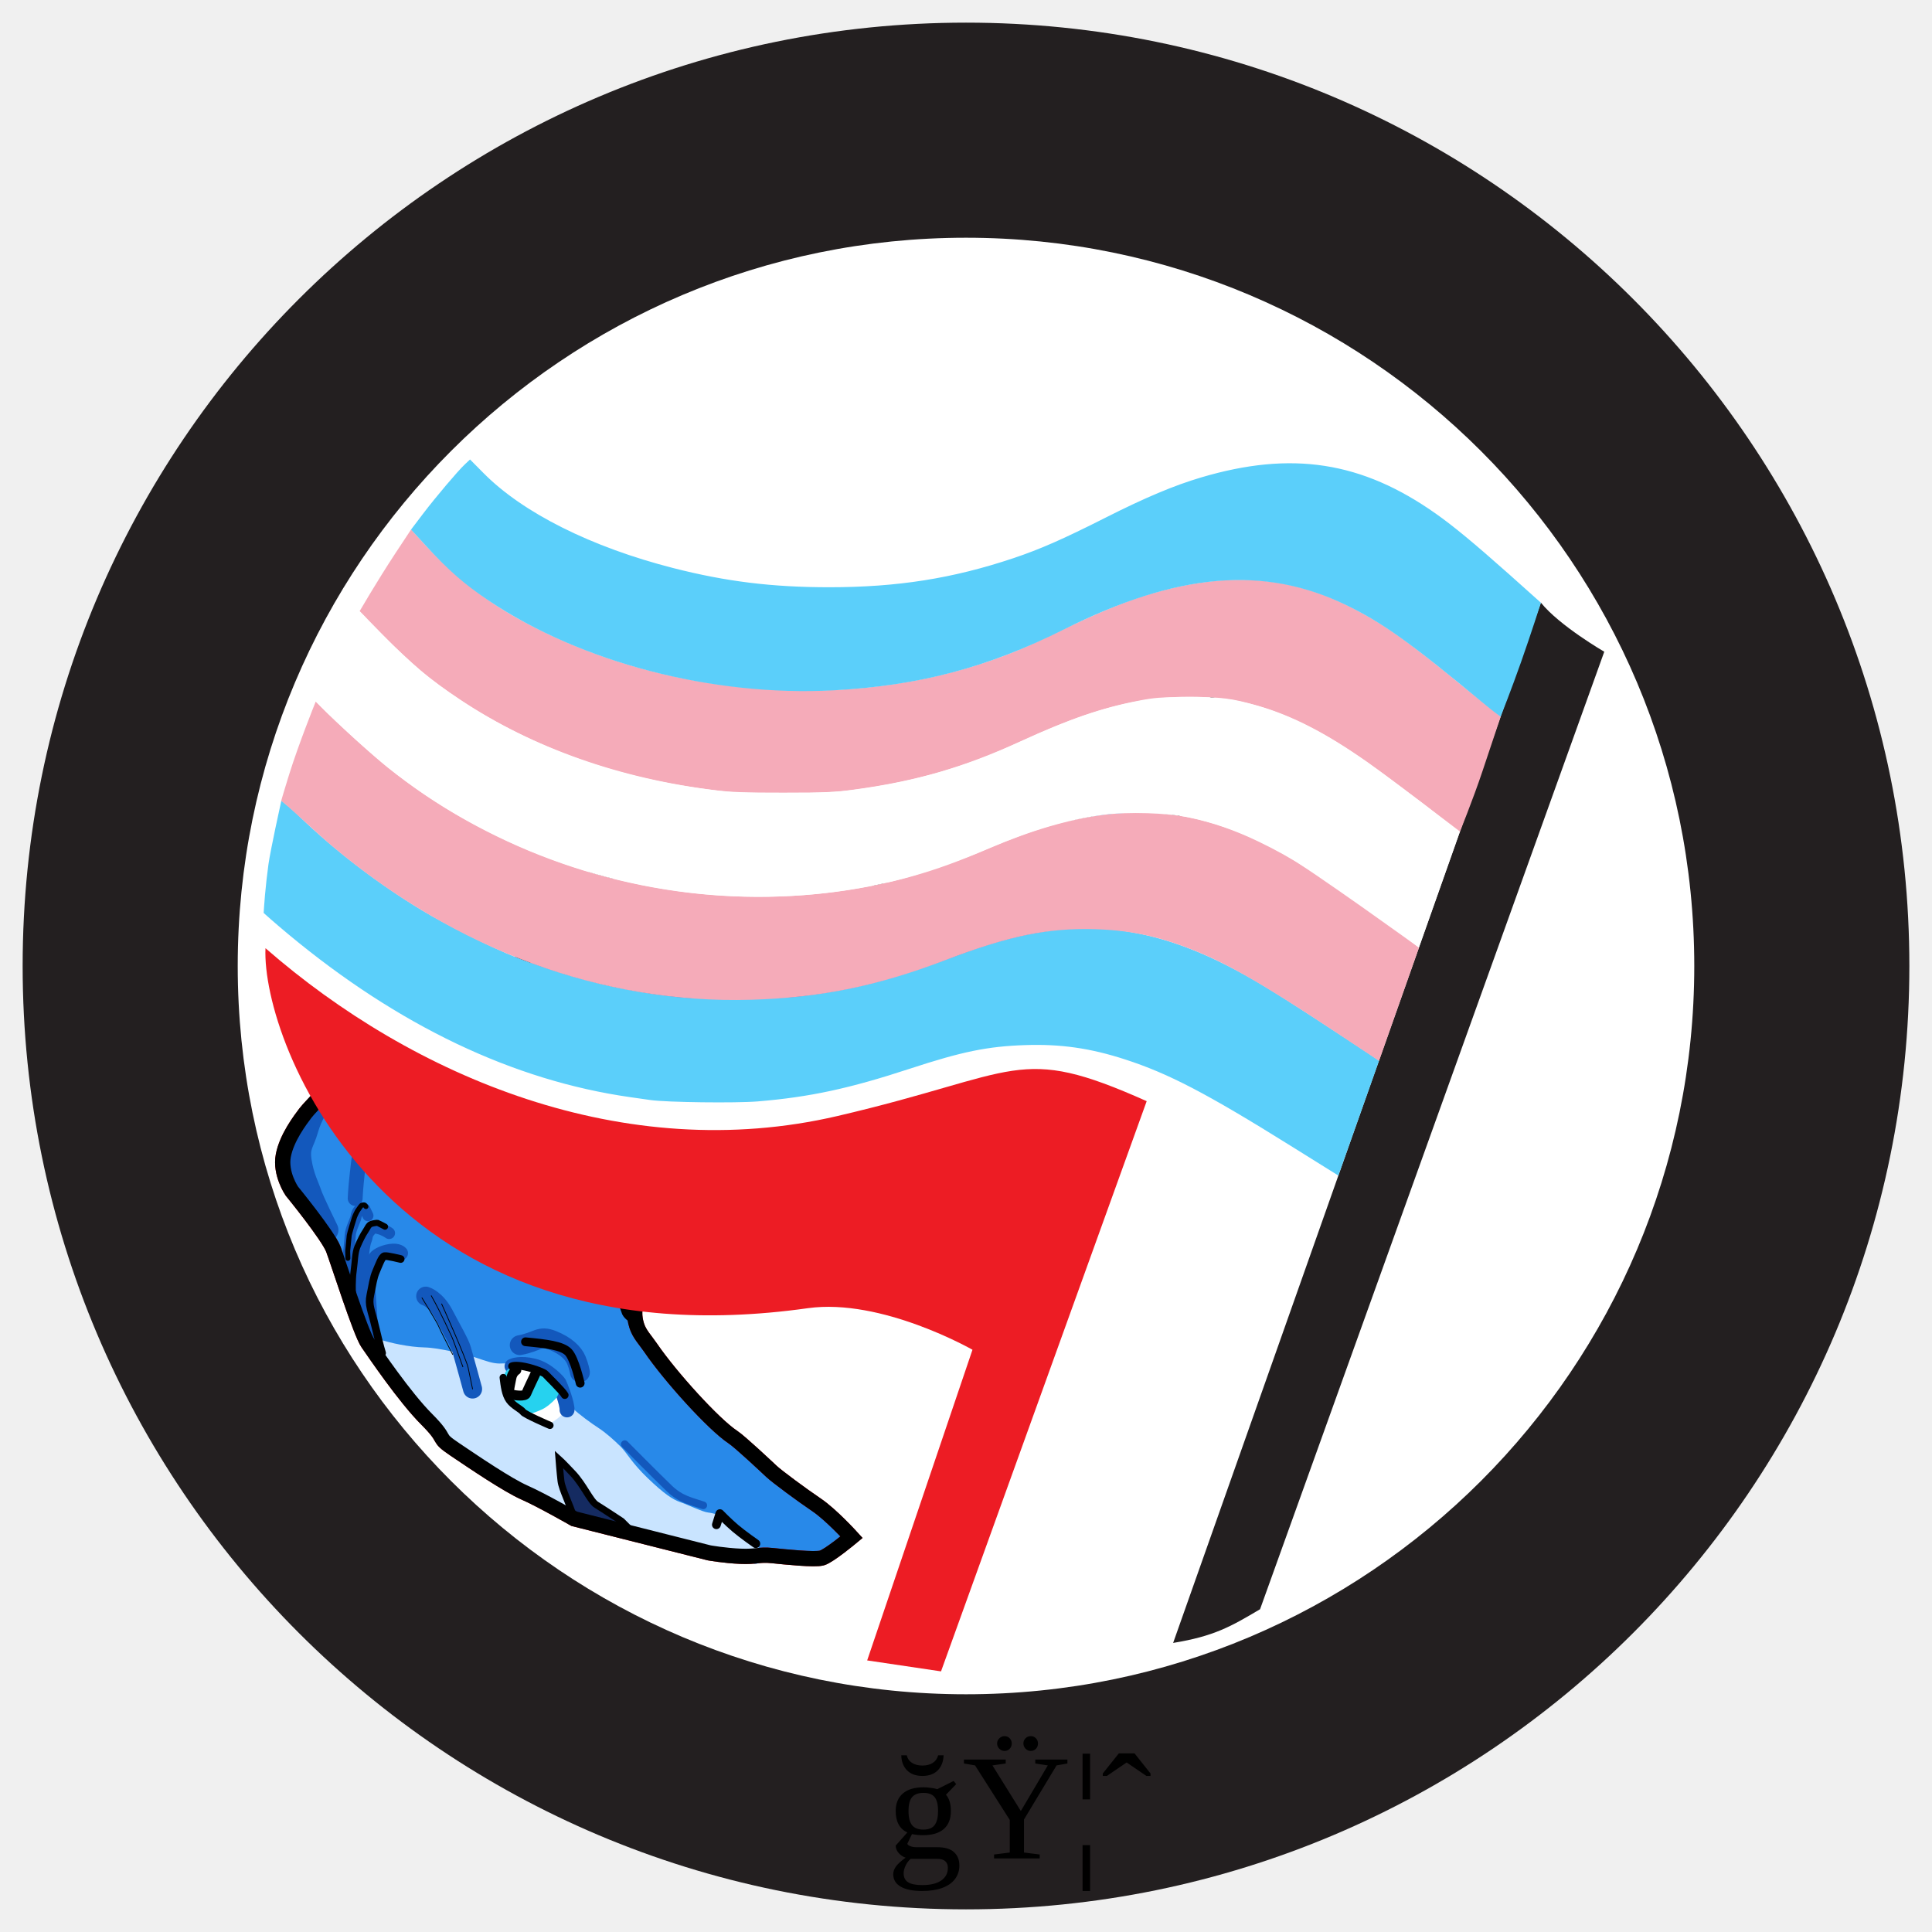
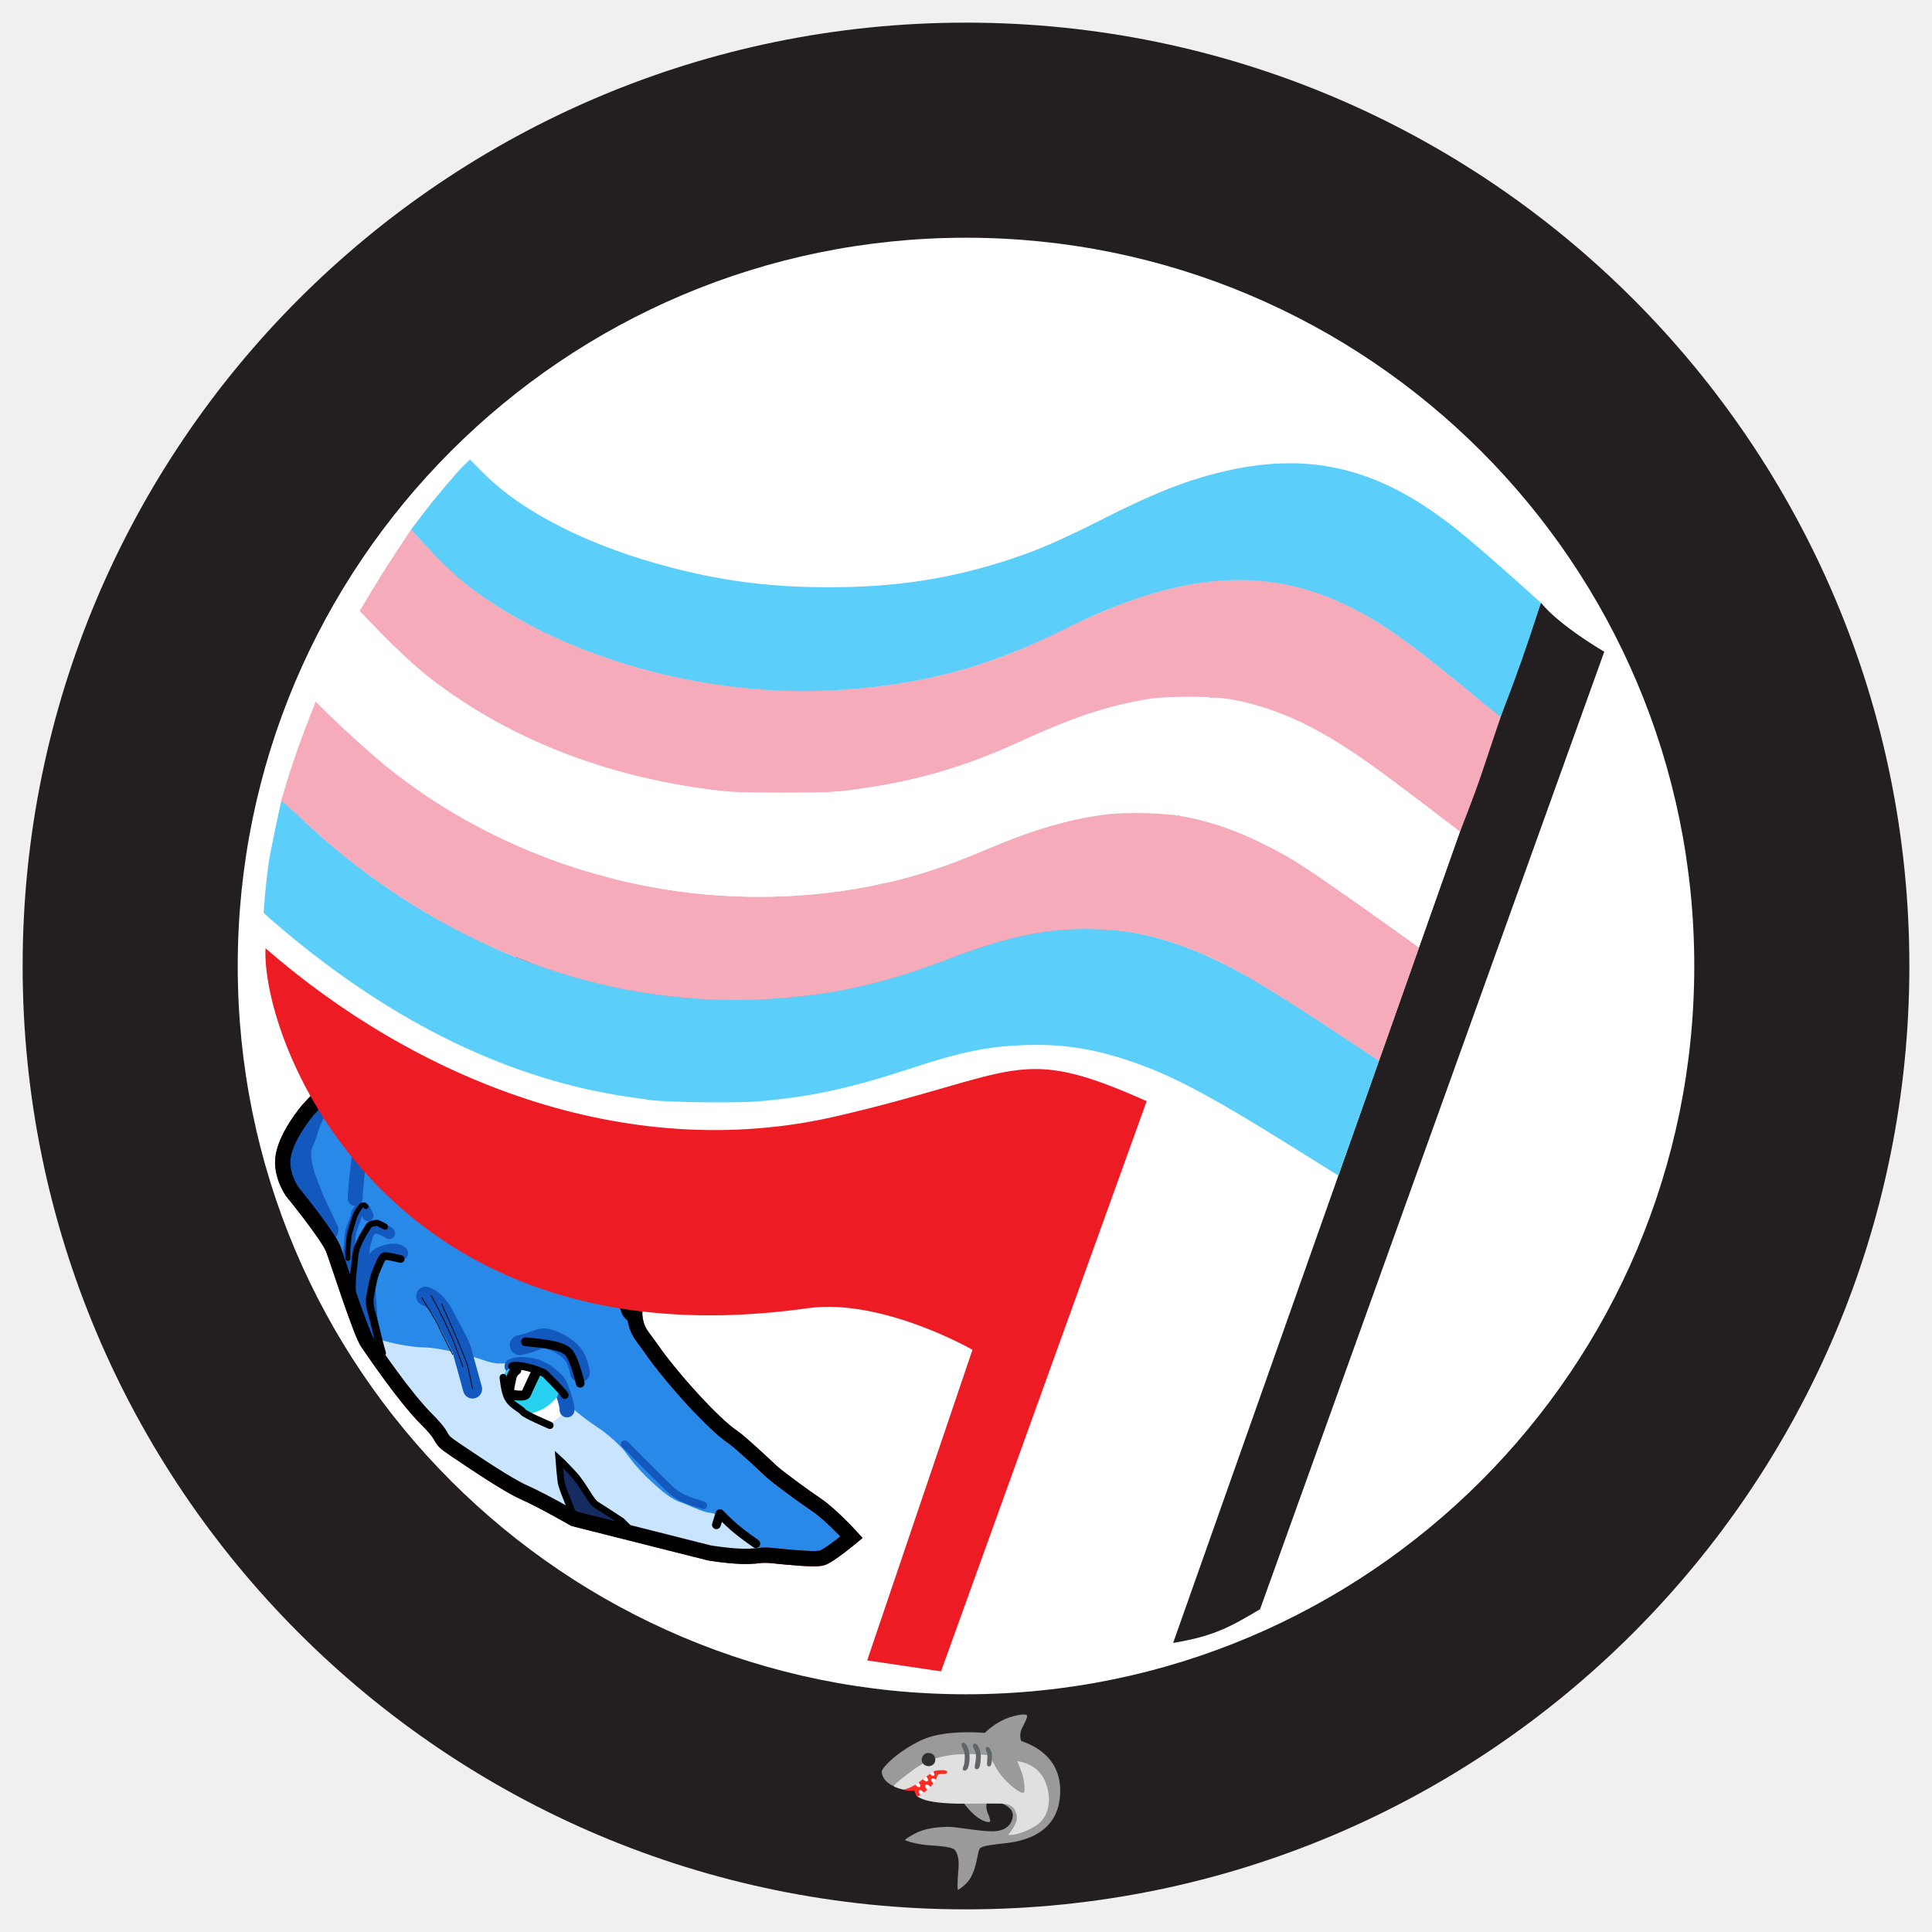
<svg xmlns="http://www.w3.org/2000/svg" baseProfile="tiny-ps" version="1.2" viewBox="0 0 1024 1024">
  <circle cx="512" cy="512" r="500" fill="#231f20" />
  <circle cx="512" cy="512" r="386" fill="#fff" />
  <g transform="matrix(7.64358 0 0 7.64358 -275.615 -378.31)">
    <path fill="#2889e9" stroke="#c80000" stroke-width="1.058" d="M119.937 98.492s-1.63.897-2.268 1.512c-.638.614-3.095 2.787-3.331 3.07-.236.284-2.528 2.08-2.693 2.34-.166.26-2.882 3.496-3.119 3.85-.236.354-2.575 3.732-2.905 3.992-.331.26-3.024.095-3.945.26-.922.166-1.158.355-1.725.33-.567-.023-1.724-.094-1.89-.259-.165-.165-.496-.496-.52-.709-.023-.212.166-1.63.166-1.63s-.52.024-.756.095c-.236.07-2.244 1.44-2.244 1.44l-1.583 1.111s-.449.425-.732.425c-.284 0-2.599-.047-3.638.095-1.04.142-4.725.803-5.174.898-.449.094-1.417.425-1.819.472-.402.047-2.551.307-2.906.33l-1.346.095s-.355-.827-.284-1.96c.071-1.134.473-3.166.567-3.426.095-.26.284-.543.284-.543s-.898.047-1.465.425c-.567.378-1.913 1.583-2.575 2.74-.661 1.158-2.032 2.977-2.268 3.544-.236.567-.874.898-1.275 1.157-.402.26-1.536.993-1.961 1.229-.425.236-2.457 2.268-2.67 2.575-.212.307-1.771 2.268-2.031 2.598-.26.331-1.418 2.457-1.418 2.457s-.189-.543-.118-.85c.071-.307.78-1.654.803-1.866.024-.213.426-1.725.402-2.268-.024-.544-.213-1.158-.213-1.158l-3.449 3.095s-2.244 2.244-2.598 2.716c-.355.473-1.3 1.701-1.536 2.953-.236 1.252.59 2.457.59 2.457s2.529 3.095 2.883 4.04c.354.945 1.89 5.788 2.386 6.496.496.71 2.551 3.757 4.087 5.292 1.535 1.536.567 1.158 1.937 2.079 1.37.921 3.662 2.48 4.843 3 1.18.52 3.449 1.82 3.449 1.82l9.355 2.361s1.063.19 2.173.237c1.11.047 1.276-.142 2.197-.048.921.095 2.953.308 3.449.166s2.055-1.441 2.055-1.441-1.417-1.56-2.433-2.244c-1.016-.686-2.74-1.961-3.118-2.316-.378-.354-2.183-2.053-2.68-2.381-1.316-.865-4.335-4.188-5.712-6.207-.354-.52-.774-.939-.957-1.528-.426-1.37.277-1.955.183-2.735-.095-.78-.52-4.205-.52-4.205s.855.498 1.34.734c.484.236 1.164.613 1.566.447.401-.165.992-1.157 1.228-1.417s2.129-2.19 2.599-2.764c.47-.574 1.476-1.894 1.913-2.315.438-.421.922-.921 1.205-1.181.284-.26 3.567-2.646 3.567-2.646s-.838-.095-1.937-.106c0 0 .546-.349 1.146-.626.788-.366 2.41-1.548 3.118-1.997.709-.448 1.217-.838 1.76-.91.543-.07 3.32-.188 3.78-.105.46.082.614.106.567-.13-.047-.237-.355-.733-.177-.827.177-.095.555-.33.956-.295.402.035.603.047.768.236.166.189.437.968.827 1.417.39.45.614 1.181 1.3 1.973.684.791 1.05 1.535 1.913 2.126.862.59 1.748.933 1.748.933s-.508-.732-.543-1.724c-.036-.993-.119-2.41.283-4.111.402-1.7 1.24-3.33 1.453-3.744.213-.414.709-2.103 2.067-3.627 1.358-1.523 3.154-3.886 3.65-4.689.496-.803 1.063-1.807 1.216-2.303.154-.496.225-1.713.248-1.937.024-.225 0-.508.095-.614.094-.107.98-.804 1.158-1.182.177-.378.72-2.138.79-2.386.072-.248.485-1.464.52-1.641.036-.178-.058-.567-.058-.567z" />
    <path fill="none" stroke="#1358bc" stroke-linecap="round" stroke-linejoin="round" stroke-width=".979" d="M88.45 157.435l-2.306-2.439" />
    <path fill="#c9e4ff" d="M81.903 128.234l-.87 1.188-1.838.184-.117-1.504s.401-.885.719-1.252c.317-.368.55-.619.601-.786.05-.167.267-.6.418-.718.15-.117 1.152-.935 1.603-1.22.451-.283.785-.734 1.337-.951.55-.218 1.219-.468 1.503-.502.284-.033 2.255-.2 2.372-.116.117.083.15.15.267.133.117-.017 1.37-.267 1.454-.267.083 0 1.737-.451 1.904-.518.167-.067 1.904-.618 2.021-.618.117 0 .601-.184.869-.2.267-.017.768.016.952.033.184.017 1.286.017 1.587.033.3.017.701.034.701.034l-1.503.969-3.558 2.555-2.155.635-3.307.485-3.842 1.47zM62.378 142.372c.744.248 2.055.532 3.106.555 1.052.024 2.8.485 3.308.626.508.142 1.04.378 1.559.461.52.083.685-.047 1.228.071.544.118 2.126.78 2.67 1.276.543.496 1.134 1.393 1.535 1.795.402.402 1.323 1.063 1.796 1.37.472.307 1.063.827 1.512 1.276.448.449.767 1.122 1.89 2.197 1.122 1.075 1.724 1.476 2.244 1.654.52.177 1.559.685 1.925.72.366.035 1.051.26 1.051.26l2.268 1.902.437.65-3.933-.272-7.536-1.867s-2.67-1.069-3.003-1.035c-.335.033-5.814-3.341-5.814-3.341s-2.84-2.172-2.84-2.439c0-.267-3.226-4.914-3.226-4.914z" />
    <path fill="#1358bc" d="M75.146 122.694s.296.083.945-.047c.65-.13 1.276-.307 1.619-.496.342-.19.956-.697 1.098-.768.142-.071.13.012.26-.071.13-.083.744-.709 1.004-.98.26-.272.957-.816 1.193-1.075.236-.26.472-.567.437-.874-.036-.308-.106-.414-.33-.544-.225-.13-.438-.26-.686-.26-.248 0-1.028.083-1.217.118-.188.036-.661.083-.803.119-.141.035-.46.094-.46.094l-.591-.933-.378-1.571.095-2.114.342-2.056-.496-.248-.248.142s-.319.59-.437.898c-.118.307-.26.697-.366.91-.107.212-.236.448-.343.755a8.574 8.574 0 00-.295 1.264c-.047.343-.083.815-.224 1.3a12.694 12.694 0 00-.378 1.783c-.083.626-.308 1.5-.32 2.209-.011.709-.047 1.086.012 1.453.06.366.048.661.142.756a1 1 0 00.225.189c.082.047.2.047.2.047z" />
    <path fill="none" stroke="#1358bc" stroke-linecap="round" stroke-linejoin="round" stroke-width="1.005" d="M79.198 127.017s-.177.142-.248.532c-.071.39-.142 1.11-.012 1.535.13.425.13.473.46.567.331.095 1.37-.094 1.713-.33.343-.237.792-1.087.792-1.087" />
    <path fill="#152b61" stroke="#000" stroke-linecap="round" stroke-width=".476" d="M75.879 154.81c-.284-.968-.85-2.032-.922-2.622-.07-.59-.141-1.512-.141-1.512s.212.189.968.992c.756.803 1.205 1.914 1.63 2.174.425.26 1.748 1.133 1.748 1.133l.662.662z" />
    <path fill="none" stroke="#1358bc" stroke-linecap="round" stroke-linejoin="round" stroke-width=".741" d="M78.11 133.64s.317-.434.684-.493c.368-.058.318-.192.552-.008.234.184.259 1.153.259 1.153l.359 2.372" />
    <path fill="none" stroke="#1358bc" stroke-linecap="round" stroke-width="1.032" d="M62.975 121.738s.117.668-.05 1.704-.785 3.19-.985 3.708c-.2.518-.618.835-.785 1.504-.167.668-.318 2.138-.385 2.806-.066.668-.083 1.136-.083 1.136" />
    <path fill="#1358bc" d="M91.718 125.647s-.638.118-1.464.579c-.827.46-1.784 1.18-2.256 1.5-.473.319-1.418 1.134-1.82 1.618-.401.484-1.955 2.483-2.59 2.951-.634.468-1 1.183-1.72 1.325-.721.142-1.04.26-1.383.035-.342-.224-.744-.508-.744-.508l-.059.296.437 1.37 1.925.72 1.595-.815 2.339-3.035 2.031-2.21 1.571-1.57 2.091-1.595.65-.52z" />
    <path fill="none" stroke="#1358bc" stroke-linecap="round" stroke-linejoin="round" stroke-width=".9" d="M76.8 137.636s.26-.26.567-.496c.307-.237.366-.32.508-.225.142.095.697.614.815.85.118.237.602 1.902.602 1.902l.45.945" />
    <path fill="none" stroke="#1358bc" stroke-linecap="round" stroke-linejoin="round" stroke-width=".847" d="M76.706 135.402s.385-.35.719-.601c.334-.25.568-.435.785-.3.217.133.434.567.551.784.117.217.35 1.053.4 1.203.051.15.77 2.422.77 2.422" />
    <path fill="#1358bc" d="M108.495 125.647s-.468.033-1.136-.969c-.668-1.002-1.136-2.172-1.604-2.706-.468-.535-.885-1.47-1.403-1.988s-1.22-.585-1.22-.585-1.286.117-1.72.318c-.434.2-.685.434-.702.534-.016.1.117.25.1.318-.016.067 0-.084-.617-.017-.618.067-1.921.3-2.155.367-.234.067-.535.117-.718.234-.184.117.167.501.167.501l2.539.117 1.403-.434.133-.752 1.003-.384 1.019.802 2.071 3.157 2.372 2.188z" />
    <path fill="none" stroke="#1358bc" stroke-linecap="round" stroke-linejoin="round" stroke-width=".979" d="M63.86 136.388s-.183-.234-.734-.15c-.552.083-1.053.35-1.103.584-.05.234-.5 1.487-.467 1.62.033.134.217 2.99.217 2.99l.083 1.32" />
    <path fill="none" stroke="#1358bc" stroke-linecap="round" stroke-linejoin="round" stroke-width=".82" d="M63.042 135.001s-.317-.234-.718-.334c-.401-.1-.317-.117-.468.017-.15.134-.334.334-.367.585-.034.25-.134.2-.234 1.085-.1.886-.234 2.74-.234 3.024 0 .284-.033 1.086-.033 1.086" />
    <path fill="none" stroke="#1358bc" stroke-linecap="round" stroke-width=".767" d="M61.572 133.79s-.067-.133-.142-.292c-.075-.159-.058-.192-.15-.2-.092-.009-.097-.086-.267.041s-.25.368-.268.543c-.016.176-.384.835-.4 1.278-.017.443-.164 1.59-.164 1.59l-.129 1.066" />
    <path fill="none" stroke="#1358bc" stroke-linecap="round" stroke-linejoin="round" stroke-width="1.587" d="M58.181 126.031s-.568.785-.835 1.754-.635 1.153-.468 2.238c.167 1.086.535 1.754.702 2.255.167.502 1.152 2.506 1.152 2.506" />
    <path fill="none" stroke="#000" stroke-width="1.058" d="M119.937 98.492s-1.63.897-2.268 1.512c-.638.614-3.095 2.787-3.331 3.07-.236.284-2.528 2.08-2.693 2.34-.166.26-2.882 3.496-3.119 3.85-.236.354-2.575 3.732-2.905 3.992-.331.26-3.024.095-3.945.26-.922.166-1.158.355-1.725.33-.567-.023-1.724-.094-1.89-.259-.165-.165-.496-.496-.52-.709-.023-.212.166-1.63.166-1.63s-.52.024-.756.095c-.236.07-2.244 1.44-2.244 1.44l-1.583 1.111s-.449.425-.732.425c-.284 0-2.599-.047-3.638.095-1.04.142-4.725.803-5.174.898-.449.094-1.417.425-1.819.472-.402.047-2.551.307-2.906.33l-1.346.095s-.355-.827-.284-1.96c.071-1.134.473-3.166.567-3.426.095-.26.284-.543.284-.543s-.898.047-1.465.425c-.567.378-1.913 1.583-2.575 2.74-.661 1.158-2.032 2.977-2.268 3.544-.236.567-.874.898-1.275 1.157-.402.26-1.536.993-1.961 1.229-.425.236-2.457 2.268-2.67 2.575-.212.307-1.771 2.268-2.031 2.598-.26.331-1.418 2.457-1.418 2.457s-.189-.543-.118-.85c.071-.307.78-1.654.803-1.866.024-.213.426-1.725.402-2.268-.024-.544-.213-1.158-.213-1.158l-3.449 3.095s-2.244 2.244-2.598 2.716c-.355.473-1.3 1.701-1.536 2.953-.236 1.252.59 2.457.59 2.457s2.529 3.095 2.883 4.04c.354.945 1.89 5.788 2.386 6.496.496.71 2.551 3.757 4.087 5.292 1.535 1.536.567 1.158 1.937 2.079 1.37.921 3.662 2.48 4.843 3 1.18.52 3.449 1.82 3.449 1.82l9.355 2.361s1.063.19 2.173.237c1.11.047 1.276-.142 2.197-.048.921.095 2.953.308 3.449.166s2.055-1.441 2.055-1.441-1.417-1.56-2.433-2.244c-1.016-.686-2.74-1.961-3.118-2.316-.378-.354-2.183-2.053-2.68-2.381-1.316-.865-4.335-4.188-5.712-6.207-.354-.52-.774-.939-.957-1.528-.426-1.37.277-1.955.183-2.735-.095-.78-.52-4.205-.52-4.205s.855.498 1.34.734c.484.236 1.164.613 1.566.447.401-.165.992-1.157 1.228-1.417s2.129-2.19 2.599-2.764c.47-.574 1.476-1.894 1.913-2.315.438-.421.922-.921 1.205-1.181.284-.26 3.567-2.646 3.567-2.646s-.838-.095-1.937-.106c0 0 .546-.349 1.146-.626.788-.366 2.41-1.548 3.118-1.997.709-.448 1.217-.838 1.76-.91.543-.07 3.32-.188 3.78-.105.46.082.614.106.567-.13-.047-.237-.355-.733-.177-.827.177-.095.555-.33.956-.295.402.035.603.047.768.236.166.189.437.968.827 1.417.39.45.614 1.181 1.3 1.973.684.791 1.05 1.535 1.913 2.126.862.59 1.748.933 1.748.933s-.508-.732-.543-1.724c-.036-.993-.119-2.41.283-4.111.402-1.7 1.24-3.33 1.453-3.744.213-.414.709-2.103 2.067-3.627 1.358-1.523 3.154-3.886 3.65-4.689.496-.803 1.063-1.807 1.216-2.303.154-.496.225-1.713.248-1.937.024-.225 0-.508.095-.614.094-.107.98-.804 1.158-1.182.177-.378.72-2.138.79-2.386.072-.248.485-1.464.52-1.641.036-.178-.058-.567-.058-.567z" />
    <path fill="none" stroke="#000" stroke-linecap="round" stroke-width=".529" d="M91.352 125.222s-2.936.291-4.64.759c-1.704.468-2.556.802-3.19 1.12-.635.316-1.186.767-1.337 1.035-.15.267-.25 1.119-.735 1.52-.484.4-1.553.568-1.754.518-.2-.05-.35-.084-.35-.084" />
    <path fill="none" stroke="#000" stroke-linecap="round" stroke-width=".873" d="M77.509 116.21s.047.755.579 1.547a7.55 7.55 0 001.252 1.393" />
    <path fill="none" stroke="#000" stroke-linecap="round" stroke-width=".767" d="M71.528 117.445s-1.503 2.606-1.72 3.14c-.218.535-1.103 2.423-1.253 2.924-.15.5-.301.868-.301.868" />
    <path fill="none" stroke="#000" stroke-linecap="round" stroke-width=".397" d="M79.871 134.47s.083-.307-.272-.708c-.354-.402-.271-.426-.437-.497-.165-.07-.567.119-.567.119" />
    <path fill="none" stroke="#000" stroke-linecap="round" stroke-width=".423" d="M80.166 139.68s-.378-.639-.531-1.217c-.154-.58-.473-2.74-.697-3.237-.224-.496-.224-.661-.496-.661s-.532.082-.567.177c-.036.094-.307.531-.307.531" />
    <path fill="none" stroke="#000" stroke-linecap="round" stroke-width=".556" d="M80.084 141.108s-.544-.39-.626-.59c-.083-.2-1.028-3.048-1.134-3.343-.107-.295-.236-.661-.425-.72-.19-.06-.308-.012-.367.035s-.26.283-.26.283" />
    <path fill="none" stroke="#000" stroke-linecap="round" stroke-width=".529" d="M62.555 143.317s-.153-.472-.449-1.736c-.295-1.264-.52-1.56-.366-2.292.154-.732.2-1.18.402-1.641.2-.461.39-1.016.578-1.052.19-.035 1.123.201 1.123.201" />
    <path fill="none" stroke="#000" stroke-linecap="round" stroke-width=".423" d="M60.523 139.124s-.035-.862.06-1.512c.094-.65.082-1.24.26-1.665.177-.426.401-.863.543-1.063.141-.201.224-.461.413-.52.19-.06.402-.083.449-.071.047.012.508.26.508.26" />
    <path fill="none" stroke="#000" stroke-linecap="round" stroke-width=".344" d="M61.433 133.16s-.07-.119-.13-.119c-.059 0-.189.024-.213.07a8.026 8.026 0 01-.248.355s-.141.26-.2.425c-.06.166-.355 1.158-.367 1.264l-.106 1.075.012.52" />
    <path fill="none" stroke="#000" stroke-linecap="round" stroke-width=".9" d="M62.413 127.005l-.908 1.95" />
    <path fill="none" stroke="#1358bc" stroke-linecap="round" stroke-width=".794" d="M85.936 122.982c.618-.993 1.002-1.97 1.495-2.422l.4-.342M89.585 120.184c-.701.368-1.069.435-1.587.852-.517.418-1.637 1.67-1.637 1.67" />
    <path fill="none" stroke="#1358bc" stroke-linecap="round" stroke-linejoin="round" stroke-width=".794" d="M91.122 120.285c-.5.183-.802.167-1.32.5-.517.335-.801.268-1.436.72-.635.45-1.27 1.018-1.27 1.018" />
    <path fill="none" stroke="#000" stroke-linecap="round" stroke-width=".079" d="M85.936 122.982s.442-.927.643-1.244c.2-.317 1.252-1.52 1.252-1.52" />
    <path fill="none" stroke="#000" stroke-linecap="round" stroke-linejoin="round" stroke-width=".079" d="M86.361 122.707s.602-.869 1.07-1.236c.467-.368 2.154-1.286 2.154-1.286M87.096 122.523s.15-.217.702-.601c.551-.384 1.236-.886 1.453-.902.217-.017 1.871-.735 1.871-.735" />
    <path fill="none" stroke="#000" stroke-linecap="round" stroke-width=".079" d="M78.828 127.384s-.067.167.25.718c.318.552.418 1.27.702 1.504" />
    <path fill="none" stroke="#000" stroke-linecap="round" stroke-linejoin="round" stroke-width=".079" d="M78.544 127.618s.066.276.167.518c.154 1.15.969 2.355 1.353 2.74M78.39 127.7s-.06.41-.063.82c.167 1.12.35 1.353.534 1.537.184.184.318.367.318.367" />
    <path fill="none" stroke="#000" stroke-linecap="round" stroke-linejoin="round" stroke-width=".609" d="M88.47 156.535s-.872-.603-1.424-1.07c-.55-.469-1.069-1.012-1.069-1.012l-.242.769" />
    <path fill="none" stroke="#1358bc" stroke-linecap="round" stroke-linejoin="round" stroke-width="1.323" d="M65.579 139.372s.709.2 1.276 1.288c.567 1.086 1.074 1.937 1.216 2.421.142.484.756 2.729.756 2.729" />
    <path fill="none" stroke="#000" stroke-linecap="round" stroke-width=".053" d="M66.684 139.912s1.704 3.792 1.837 4.427c.134.635.306 1.47.306 1.47M65.965 139.344c.752 1.337 1.303 2.623 1.404 2.807.1.183.785 2.121.785 2.121" />
    <path fill="none" stroke="#000" stroke-linecap="round" stroke-linejoin="round" stroke-width=".053" d="M65.319 139.49s1.075 1.748 1.146 1.95c.07.2.98 1.972.98 1.972" />
    <path fill="none" stroke="#1358bc" stroke-linecap="round" stroke-linejoin="round" stroke-width="1.376" d="M72.096 142.769c1.27-.234 1.353-.702 2.272-.334.918.367 1.453.885 1.653 1.37.2.484.251.851.251.851" />
    <path fill="none" stroke="#000" stroke-linecap="round" stroke-linejoin="round" stroke-width=".609" d="M72.497 142.535c1.436.134 2.539.267 2.973.718.435.451.819 2.155.819 2.155" />
    <path fill="none" stroke="#1358bc" stroke-linecap="round" stroke-linejoin="round" stroke-width=".529" d="M84.825 153.877c-.869-.3-1.554-.4-2.372-1.186-.819-.785-3.074-3.057-3.074-3.057" />
    <path fill="#fff" d="M74.025 148.298c.41-.217 1.128-.677 1.136-1.01.009-.335-.125-1.203-.125-1.203l-.643-.293-1.604 1.203-.468.4.635.527z" />
    <path fill="none" stroke="#1358bc" stroke-linecap="round" stroke-linejoin="round" stroke-width="1.032" d="M71.561 144.23c.067-.033.56-.25 1.512-.016.952.234 1.696 1.094 1.754 1.194.059.1.576 1.395.551 1.854" />
    <path fill="#26d2ef" d="M70.952 145.016c.067-.2.183-.577.46-.61.275-.034 1.778.108 1.778.108l1.211.71.443.735s-.059.31-.267.535c-.21.225-.602.584-.944.735-.343.15-.585.259-.802.275-.217.017-1.002-.45-1.002-.45l-.577-1.036z" />
    <path fill="#fff" d="M72.03 144.306l.868.158.058.76-.46.902-.626.067-.426-.284z" />
    <path fill="none" stroke="#000" stroke-linecap="round" stroke-linejoin="round" stroke-width=".529" d="M71.561 144.23s.218-.108.902.034c.685.142 1.354.426 1.42.518.067.092 1.186 1.16 1.337 1.453" />
    <path fill="none" stroke="#000" stroke-linecap="round" stroke-linejoin="round" stroke-width=".688" d="M71.862 144.498s-.267.15-.342.534c-.163.831-.25 1.086.025 1.161.275.075.927.142 1.002-.058.075-.2.626-1.353.626-1.353" />
    <path fill="none" stroke="#000" stroke-linecap="round" stroke-width=".503" d="M70.952 145.016c.075.6.142 1.169.417 1.561.276.393.819.627.952.819.134.192 1.871.935 1.871.935" />
  </g>
  <path fill="#fff" d="M133.463 467.135l115.822 68.266 116.589 19.943 204.797-19.176 58.294 9.205 4.603 59.061-53.693 6.903-217.836 2.301-171.815-39.885-36.818-35.284-18.409-26.846z" />
  <path fill="#ed1c24" d="M459.62 880.053l39.143 5.809 109.005-302.22c-68.77-30.71-66.483-14.855-163.84 7.858-113.178 26.405-224.87-20.583-303.214-88.929-2.204 50.585 65.125 222.096 287.411 190.804 39.187-5.517 87.305 22.023 87.305 22.023z" />
  <path fill="#231f20" d="M621.786 870.786c21.785-3.572 30.58-8.675 46.071-17.857L850.296 345.43s-23.726-13.743-33.588-26.011z" />
  <path fill="#5bcffa" stroke="#5bcffa" stroke-width="1.8" d="M684.207 606.32c-44.474-27.725-64.385-38.106-87.5-45.623-18.603-6.05-34.386-8.313-53.47-7.67-19.974.673-33.598 3.469-61.452 12.612-31.863 10.459-52.824 14.962-80.223 17.233-11.608.963-48.136.503-56.64-.712l-10.715-1.528c-61.795-8.797-122.54-37.731-180.714-86.08-7.788-6.472-12.829-11.047-12.829-11.047s.284-4.408.674-8.963c.401-4.681 1.232-12.047 1.847-16.368 1.1-7.731 6.495-32.226 6.495-32.226s4.123 3.3 8.724 7.735c18.69 18.015 41.42 35.403 64.732 49.523 12.807 7.758 37.109 19.907 49.818 24.906 27.236 10.714 56.9 18.055 85.896 21.258 13.253 1.464 52.306 1.246 65.357-.364 29.517-3.642 48.885-8.736 86.072-22.64 52.42-19.599 92.476-17.84 139.643 6.13 12.399 6.3 24.325 13.476 46.785 28.149 29.774 19.45 33.154 21.859 33.154 21.859l-20.976 59.21s-11.517-7.19-24.678-15.394z" />
  <path fill="#f5abb9" stroke="#f5abb9" stroke-width="1.8" d="M706.386 544.962c-38.09-25.143-56.182-35.459-75.158-42.854-17.544-6.837-32.21-9.9-50.235-10.493-25.233-.83-46.119 3.424-79.643 16.217-36.722 14.015-66.608 20.122-103.571 21.167-78.303 2.213-155.856-26.322-221.395-81.46-3.32-2.794-10.5-9.227-15.952-14.295-6.337-5.89-10.36-9.148-10.36-9.148s2.06-7.031 4.077-13.463c5.061-16.151 13.526-37.192 13.526-37.192s5.33 5.196 10.952 10.564c28.799 27.494 51.7 43.842 83.03 59.27 66.485 32.741 142.294 41.46 212.55 24.447 12.492-3.025 34.04-10.328 47.143-15.978 31.544-13.602 52.581-19.086 77.143-20.109 27.016-1.125 53.353 5.965 81.649 21.98 14.17 8.02 70.886 48.978 70.886 48.978l-20.58 58.304s-10.97-7.294-24.062-15.935z" />
  <path fill="#f5abb9" stroke="#f5abb9" stroke-width="1.8" d="M755.279 425.59c-32.034-24.535-47.52-34.824-65-43.187-20.995-10.045-37.654-13.962-59.643-14.022-27.048-.074-51.984 6.397-87.793 22.782-16.498 7.55-24.107 10.59-36.85 14.72-18.07 5.857-37.177 9.952-57.857 12.4-13.149 1.558-50.413 1.783-63.214.383-40.25-4.403-74.053-13.711-106.987-29.46-18.428-8.814-36.117-19.805-51.228-31.833-7.791-6.202-28.548-26.022-32.629-31.157l-2.36-2.388 5.381-9.04c2.857-4.8 8.698-14.168 13.041-20.782l7.865-11.898 4.66 5.112c16.108 17.67 32.9 31.437 54.253 42.972 72.91 39.385 167.59 47.836 245.214 21.888 13.385-4.475 21.906-8.059 40.647-17.096 17.712-8.54 32.659-14.795 43.38-18.152 41.545-13.009 75.268-11.364 108.405 5.286 18.005 9.047 30.49 17.849 61.598 43.426l18.205 14.565-9.459 28.292c-5.11 15.288-12.184 32.626-12.184 32.626s1.015-1.297-17.445-15.436z" />
  <path fill="#5bcffa" stroke="#5bcffa" stroke-width="1.8" d="M786.707 371.949c-38.53-31.99-53.583-42.748-72.857-52.072-43.893-21.234-90.073-17.26-150.357 12.94-40.166 20.12-76.688 29.776-121.695 32.172-63.964 3.404-133.554-14.687-182.234-47.377-12.893-8.658-21.093-15.818-33.17-28.965l-7.363-8.013 6.084-8.016c6.409-8.445 18.15-22.317 21.82-25.78l2.17-2.049 6.659 6.719c20.925 21.117 57.416 39.363 100.943 50.475 28.037 7.157 52.52 10.165 82.758 10.168 36.21.004 65.72-4.652 97.957-15.455 14.233-4.77 26.468-10.15 48.931-21.516 20.899-10.575 36.309-17.06 50.549-21.275 47.78-14.141 84.63-8.436 123.694 19.15 9.342 6.597 19.99 15.41 38.644 31.978 16.394 14.562 16.467 14.644 16.467 14.644s-5.178 16.264-10.385 30.997c-5.207 14.732-10.386 27.778-10.386 27.778s-3.514-2.59-8.229-6.503z" />
  <path fill="#fff" stroke="#fff" stroke-width="1.8" d="M733.484 487.043c-34.998-24.83-48.128-33.145-65.885-41.724-12.627-6.102-24.607-10.268-37.07-12.89-11.994-2.526-32.47-3.176-45.607-1.45-18.961 2.491-38.31 8.15-61.072 17.862-16.242 6.93-27.636 11.07-40.368 14.668-29.49 8.335-61.694 11.978-94.275 10.666-66.562-2.68-131.54-26.838-183.185-68.106-7.704-6.156-28.155-24.714-34.876-31.647l-2.704-2.79 2.444-5.657c4.268-9.883 8.957-19.638 14.539-30.245l5.42-10.3 10.789 11.04c16.088 16.464 25.257 24.154 42.28 35.456 37.918 25.176 84.476 41.637 135.293 47.835 8.173.997 15.78 1.26 36.072 1.247 22.672-.014 27.124-.208 37.633-1.634 33.13-4.497 58.181-11.79 89.07-25.933 25.218-11.546 42.13-17.359 61.453-21.121 8.69-1.692 11.412-1.894 26.13-1.939 18.056-.054 22.9.548 37.028 4.607 18.048 5.184 35.591 14.219 57.645 29.687 11.349 7.96 48.486 36.352 48.486 36.352l-21.113 59.69s-8.114-6.57-18.127-13.674z" />
-   <text x="470" y="985" font-size="80">
-     ğŸ¦ˆ
-   </text>
+   <g transform="scale(.8) translate(580 1130)">
+     <path d="M30.77 22.75c-15.51 7.17-26.7 18.4-26.61 21.12c.05 1.41.77 3.94 2.82 6.1c1.21 1.28 4.43 3.61 6.69 3.75c2.25.14 18.51-10.7 18.51-10.7l16.19-2.25l9.85 23.51s3.24 4.65 7.74 8.45s8.87 5.07 9.85 4.22s-1.9-6.55-2.11-8.02c-.28-1.96-1.13-6.76 3.66-6.05s13.66 4.22 13.66 9.43s-3.52 10.98-13.51 10.98s-24.07-3.24-30.55-2.96c-6.48.28-12.25.84-18.16 3.24c-4.38 1.77-9.29 5.07-9.15 5.49c.14.42 5.63 2.25 12.11 3.1s19.01.7 21.12 3.8c2.11 3.1 2.67 7.56 1.97 14.17s-.42 12.01-.28 12.01c.14 0 5.67-3.16 8.45-8.02c4.5-7.88 4.5-17.46 6.19-19.43c1.69-1.97 8.69-2.51 14.36-3.24c5.82-.75 38.86-2.11 38.86-35.05c0-26.47-25.2-32.38-25.76-32.94c-.56-.56-1.48-4.7.42-8.45c1.5-2.96 4.04-7.46 3.24-8.59c-.99-1.4-10.14.14-16.89 3.66s-11 8.02-11 8.02s-25.97-2.61-41.67 4.65z" fill="#9a9a9a" />
+     <path d="M34.71 36.82c5.13-2.27 13.53-4.11 19.85-4.5c11.33-.7 20.98.63 20.98.63s4.12 8.59 7.46 12.88c5.84 7.5 14.25 13.3 15.38 11.68c.94-1.35.18-8.45-1.3-12.81c-.73-2.15-3.1-7.88-3.1-7.88s10.28.84 16.19 9.29c5.91 8.45 8.3 26.33-4.65 33.93c-11.26 6.62-17.6 5.63-17.6 5.63s6.75-7.46 5.68-12.72c-1.13-5.54-3.57-7.04-7.79-7.84c-2.67-.5-25.58 0-31.63-.14s-15.16-.56-21.45-2.49c-3.01-.92-5.16-2.35-5.16-2.35l.14-5.07s-5.16 1.03-8.12.75s-7.13-1.97-7.41-2.39c-.28-.42 3.33-3.58 6.34-5.91c3.76-2.9 10.14-8.01 16.19-10.69z" fill="#e0e0e0" />
+     <path d="M47.52 43.91c0 1.43-1.69 1.36-3.14 1.36c-1.44 0-2.39.09-3.05.56c-.66.47-.18 3.74-6.19 9.2c-3.57 3.24-6.95 5.4-7.51 5.21c-.56-.19-1.64-2.96-1.88-3.99c-2.39.7-7.77-.37-6.95-.56c2.77-.66 6.91-2.56 9.67-4.65c1.92-1.45 5.61-4.35 6.76-5.12c.99-.66 3.85-2.77 5.12-2.91c2.05-.22 7.17-.65 7.17.9z" fill="#ff2b25" />
+     <path d="M39.64 36.07c0 2.33-2.16 4.32-4.83 4.04c-2.29-.24-4.18-1.89-4.18-4.22s1.82-4.43 4.13-4.5c3.72-.13 4.88 2.35 4.88 4.68z" fill="#2f2f2f" />
+     <path d="M29.5 53.76c.89-.75-.89-2.82-.89-2.82l-2.16 1.43c0 .01 1.84 2.42 3.05 1.39z" fill="#fffefd" />
+     <path d="M34.66 49.96c.89-.75-.94-3-.94-3l-2.3 1.78c.01 0 2.03 2.25 3.24 1.22z" fill="#fffefd" />
+     <path d="M37.01 48.7c-.76.89 1.41 2.91 1.41 2.91s1.8-2.38 1.6-2.53c-.19-.15-1.98-1.59-3.01-.38z" fill="#fffefd" />
+     <path d="M33.12 52.59c-.76.89.99 3.19 1.29 3.1s1.99-1.88 1.99-1.88s-2.26-2.43-3.28-1.22z" fill="#fffefd" />
+     <path d="M65.17 25.42c-1.13.75-.38 2.35.28 3.66s1.08 2.51 1.15 4.29c.06 1.6-.35 4.48-.54 5.47c-.17.91-.78 2.9.56 3.24c1.69.42 2.16-.89 2.53-2.16c.49-1.65.74-5.01.66-6.71c-.19-3.64-1.41-5.82-1.97-6.66s-1.57-1.87-2.67-1.13z" fill="#606568" />
+     <path d="M73.38 27.67c-.75.6 0 2.39.33 3.19c.33.8.49 1.92.49 3.07c0 .8-.16 2.65-.26 3.68c-.14 1.54-.06 2.46 1.08 2.67c1.78.33 1.85-2.06 2.02-3.05c.13-.79.25-3.39.15-4.61c-.09-1.22-.67-2.99-1.37-4.07c-.57-.85-1.5-1.63-2.44-.88z" fill="#606568" />
+     <path d="M57.66 24.72c-1.54.79.14 3.43.56 4.32s1.03 2.86.99 4.93c-.05 2.06-.21 4.18-.56 5.33c-.31 1-1.22 2.7-.52 3.4c1.03 1.03 2.69-.04 3.26-1.71c.84-2.46 1.06-4.48.96-7.67c-.12-4.29-2.39-9.78-4.69-8.6z" fill="#606568" />
+     <path d="M28.89 56.3c-.76.89.89 2.96.89 2.96l2.3-1.6s-2.16-2.57-3.19-1.36z" fill="#fffefd" />
+     <path d="M38.84 46.3c.87-.78-.61-2.44-.61-2.44s-2.11 1.27-2.02 1.41c.21.3 1.69 1.88 2.63 1.03z" fill="#fffefd" />
+   </g>
</svg>
